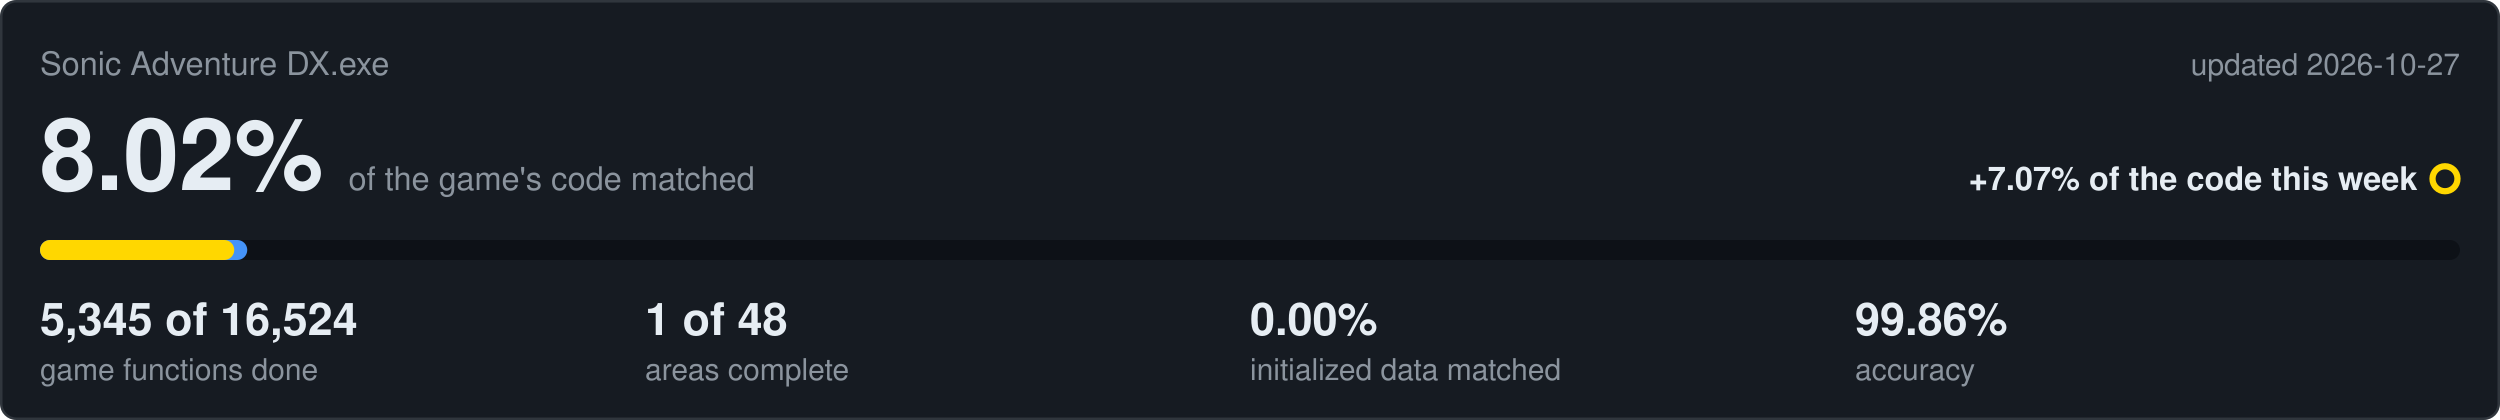
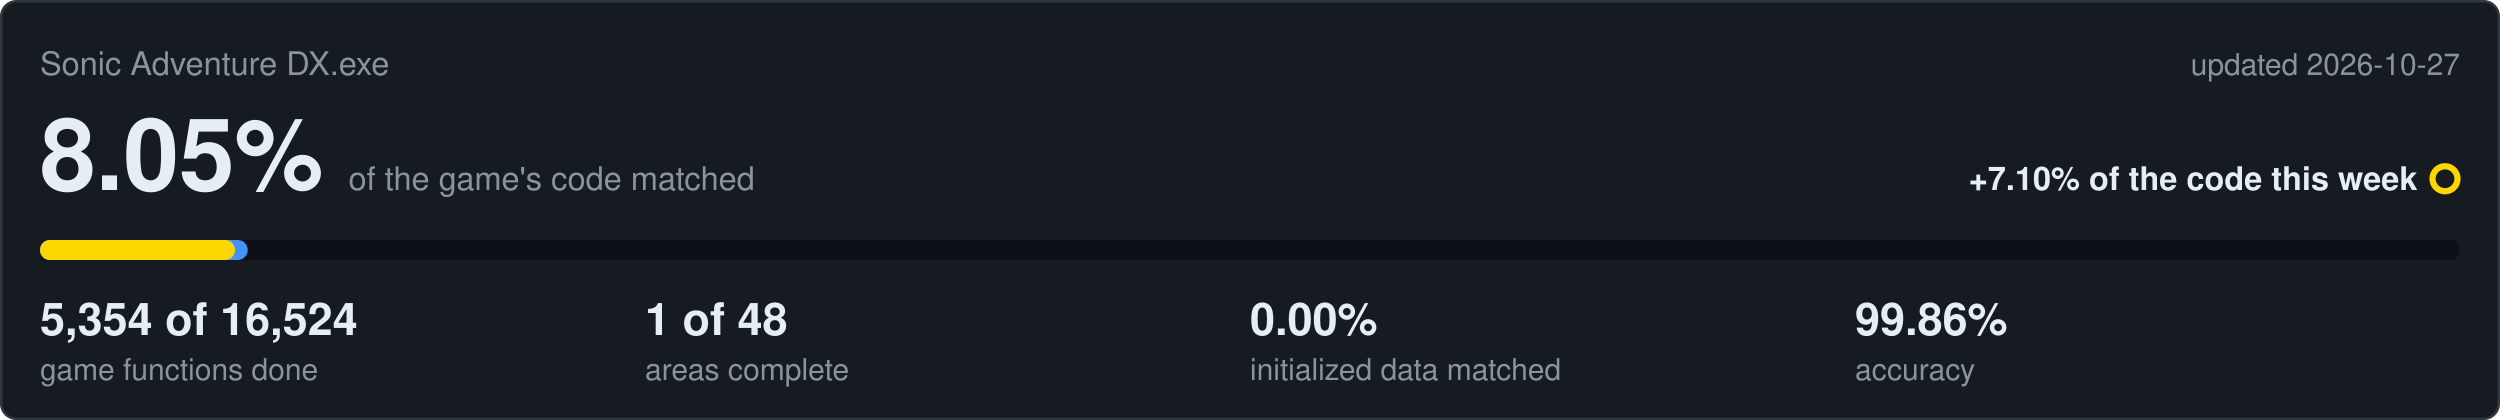
<svg xmlns="http://www.w3.org/2000/svg" viewBox="0 0 1000 168" width="1000" height="168">
  <rect x="0.5" y="0.5" width="999" height="167" rx="6" fill="#161b22" stroke="#30363d" />
  <text x="16" y="30" font-family="Segoe UI,Helvetica,Arial,sans-serif" font-size="13" fill="#8b949e">Sonic Adventure DX.exe</text>
  <text x="984" y="30" text-anchor="end" font-family="Segoe UI,Helvetica,Arial,sans-serif" font-size="12" fill="#8b949e">updated 2026-10-27</text>
-   <text x="16" y="76" font-family="Segoe UI,Helvetica,Arial,sans-serif" font-size="40" font-weight="600" fill="#e6edf3">8.02%<tspan dx="10" font-size="13" font-weight="400" fill="#8b949e">of the game's code matched</tspan>
+   <text x="16" y="76" font-family="Segoe UI,Helvetica,Arial,sans-serif" font-size="40" font-weight="600" fill="#e6edf3">8.05%<tspan dx="10" font-size="13" font-weight="400" fill="#8b949e">of the game's code matched</tspan>
  </text>
-   <text x="967" y="76" text-anchor="end" font-family="Segoe UI,Helvetica,Arial,sans-serif" font-size="13" font-weight="600" fill="#e6edf3">+7.07% of the code this week</text>
+   <text x="967" y="76" text-anchor="end" font-family="Segoe UI,Helvetica,Arial,sans-serif" font-size="13" font-weight="600" fill="#e6edf3">+7.10% of the code this week</text>
  <circle cx="978" cy="71.5" r="5" fill="none" stroke="#ffd700" stroke-width="2.5" />
  <rect x="16" y="96" width="968" height="8" rx="4" fill="#0d1117" />
-   <rect x="16" y="96" width="82.9" height="8" rx="4" fill="#4493f8" />
-   <rect x="16" y="96" width="77.7" height="8" rx="4" fill="#ffd700" />
-   <text x="16" y="134" font-family="Segoe UI,Helvetica,Arial,sans-serif" font-size="18" font-weight="600" fill="#e6edf3">5,345 of 16,524</text>
+   <rect x="16" y="96" width="83.1" height="8" rx="4" fill="#4493f8" />
+   <rect x="16" y="96" width="78.0" height="8" rx="4" fill="#ffd700" />
+   <text x="16" y="134" font-family="Segoe UI,Helvetica,Arial,sans-serif" font-size="18" font-weight="600" fill="#e6edf3">5,354 of 16,524</text>
  <text x="16" y="152" font-family="Segoe UI,Helvetica,Arial,sans-serif" font-size="12" fill="#8b949e">game functions done</text>
  <text x="258" y="134" font-family="Segoe UI,Helvetica,Arial,sans-serif" font-size="18" font-weight="600" fill="#e6edf3">1 of 48</text>
  <text x="258" y="152" font-family="Segoe UI,Helvetica,Arial,sans-serif" font-size="12" fill="#8b949e">areas complete</text>
  <text x="500" y="134" font-family="Segoe UI,Helvetica,Arial,sans-serif" font-size="18" font-weight="600" fill="#e6edf3">0.00%</text>
  <text x="500" y="152" font-family="Segoe UI,Helvetica,Arial,sans-serif" font-size="12" fill="#8b949e">initialized data matched</text>
  <text x="742" y="134" font-family="Segoe UI,Helvetica,Arial,sans-serif" font-size="18" font-weight="600" fill="#e6edf3">99.86%</text>
  <text x="742" y="152" font-family="Segoe UI,Helvetica,Arial,sans-serif" font-size="12" fill="#8b949e">accuracy</text>
</svg>
